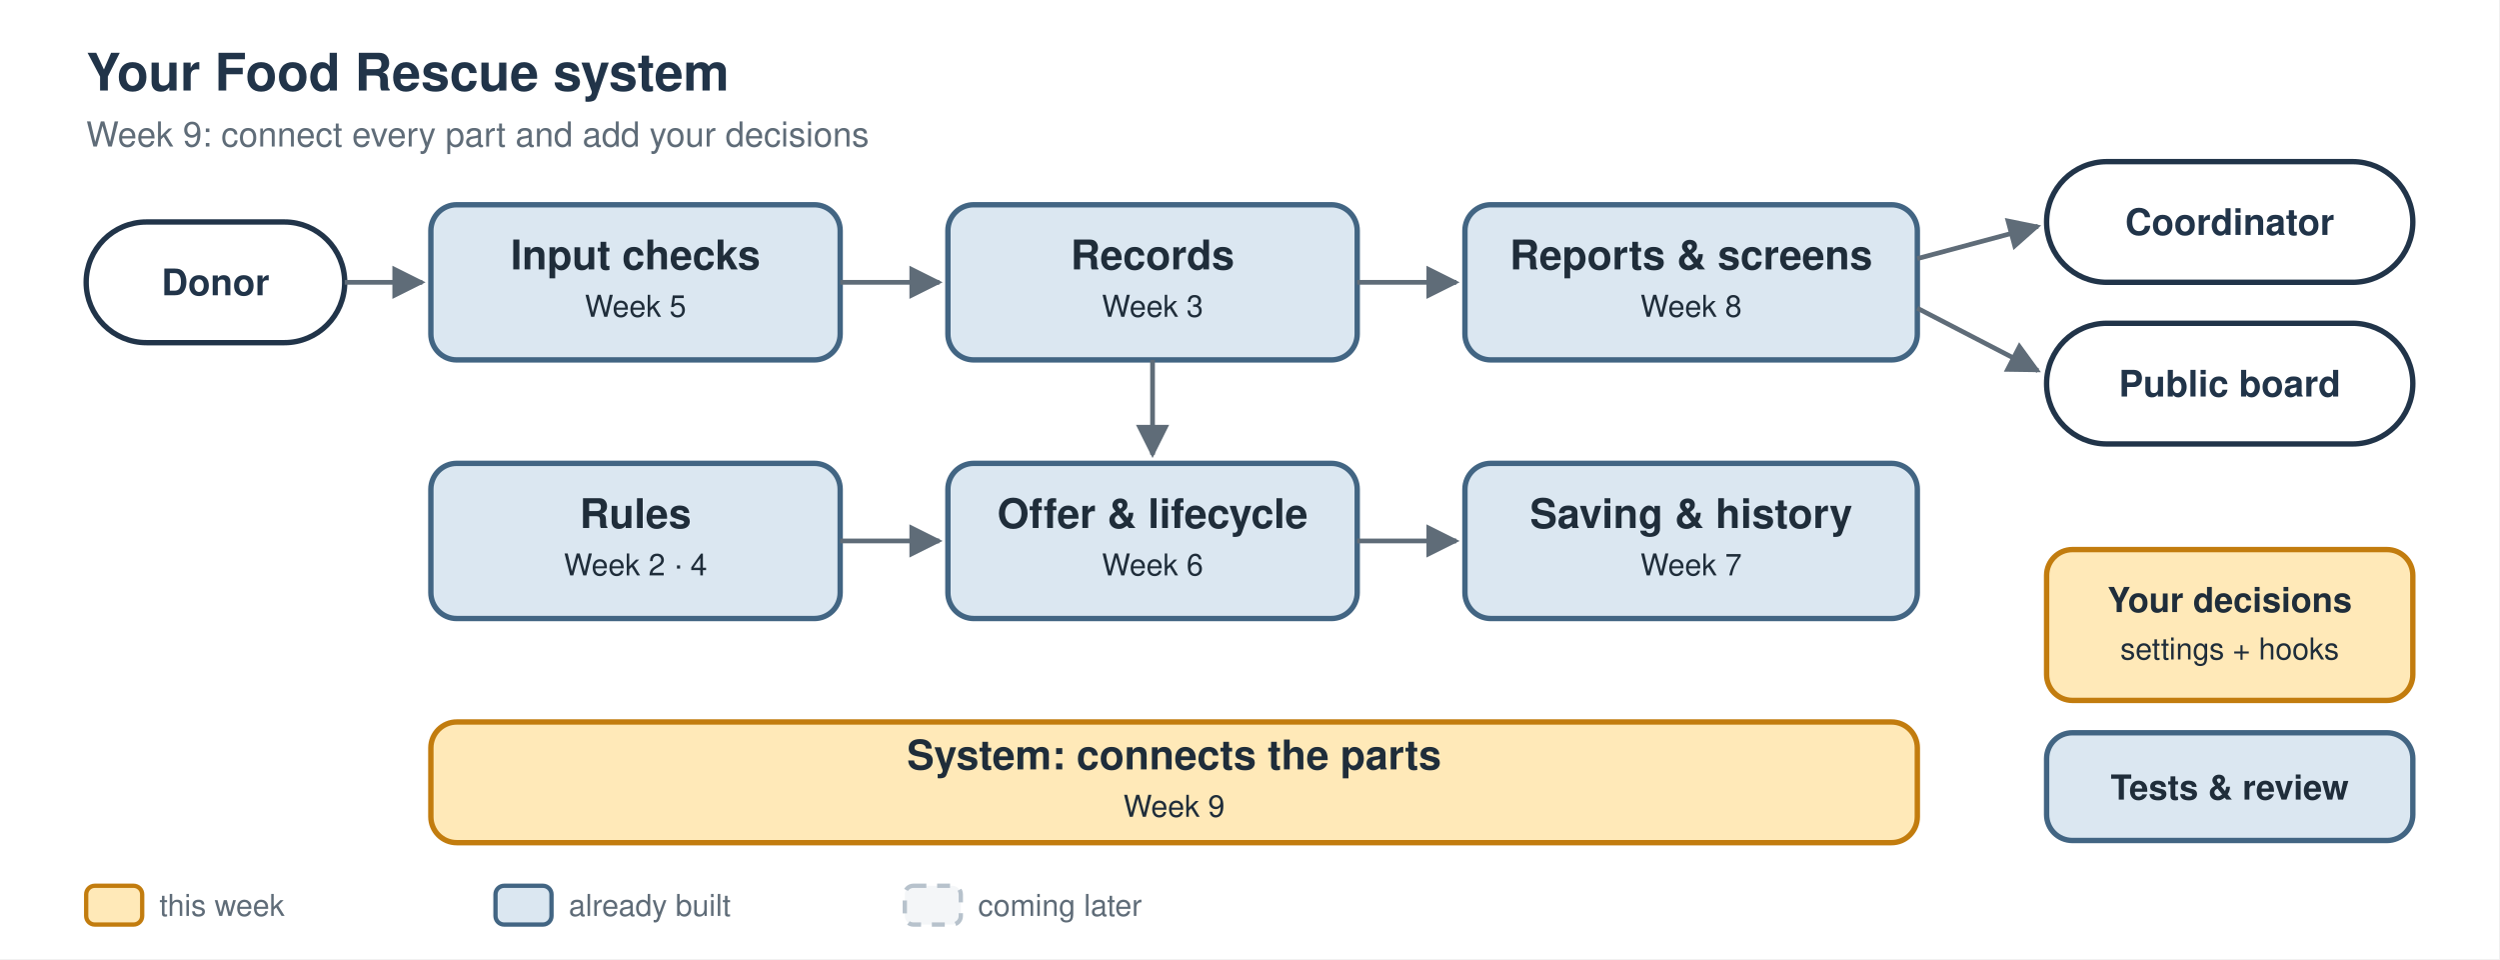
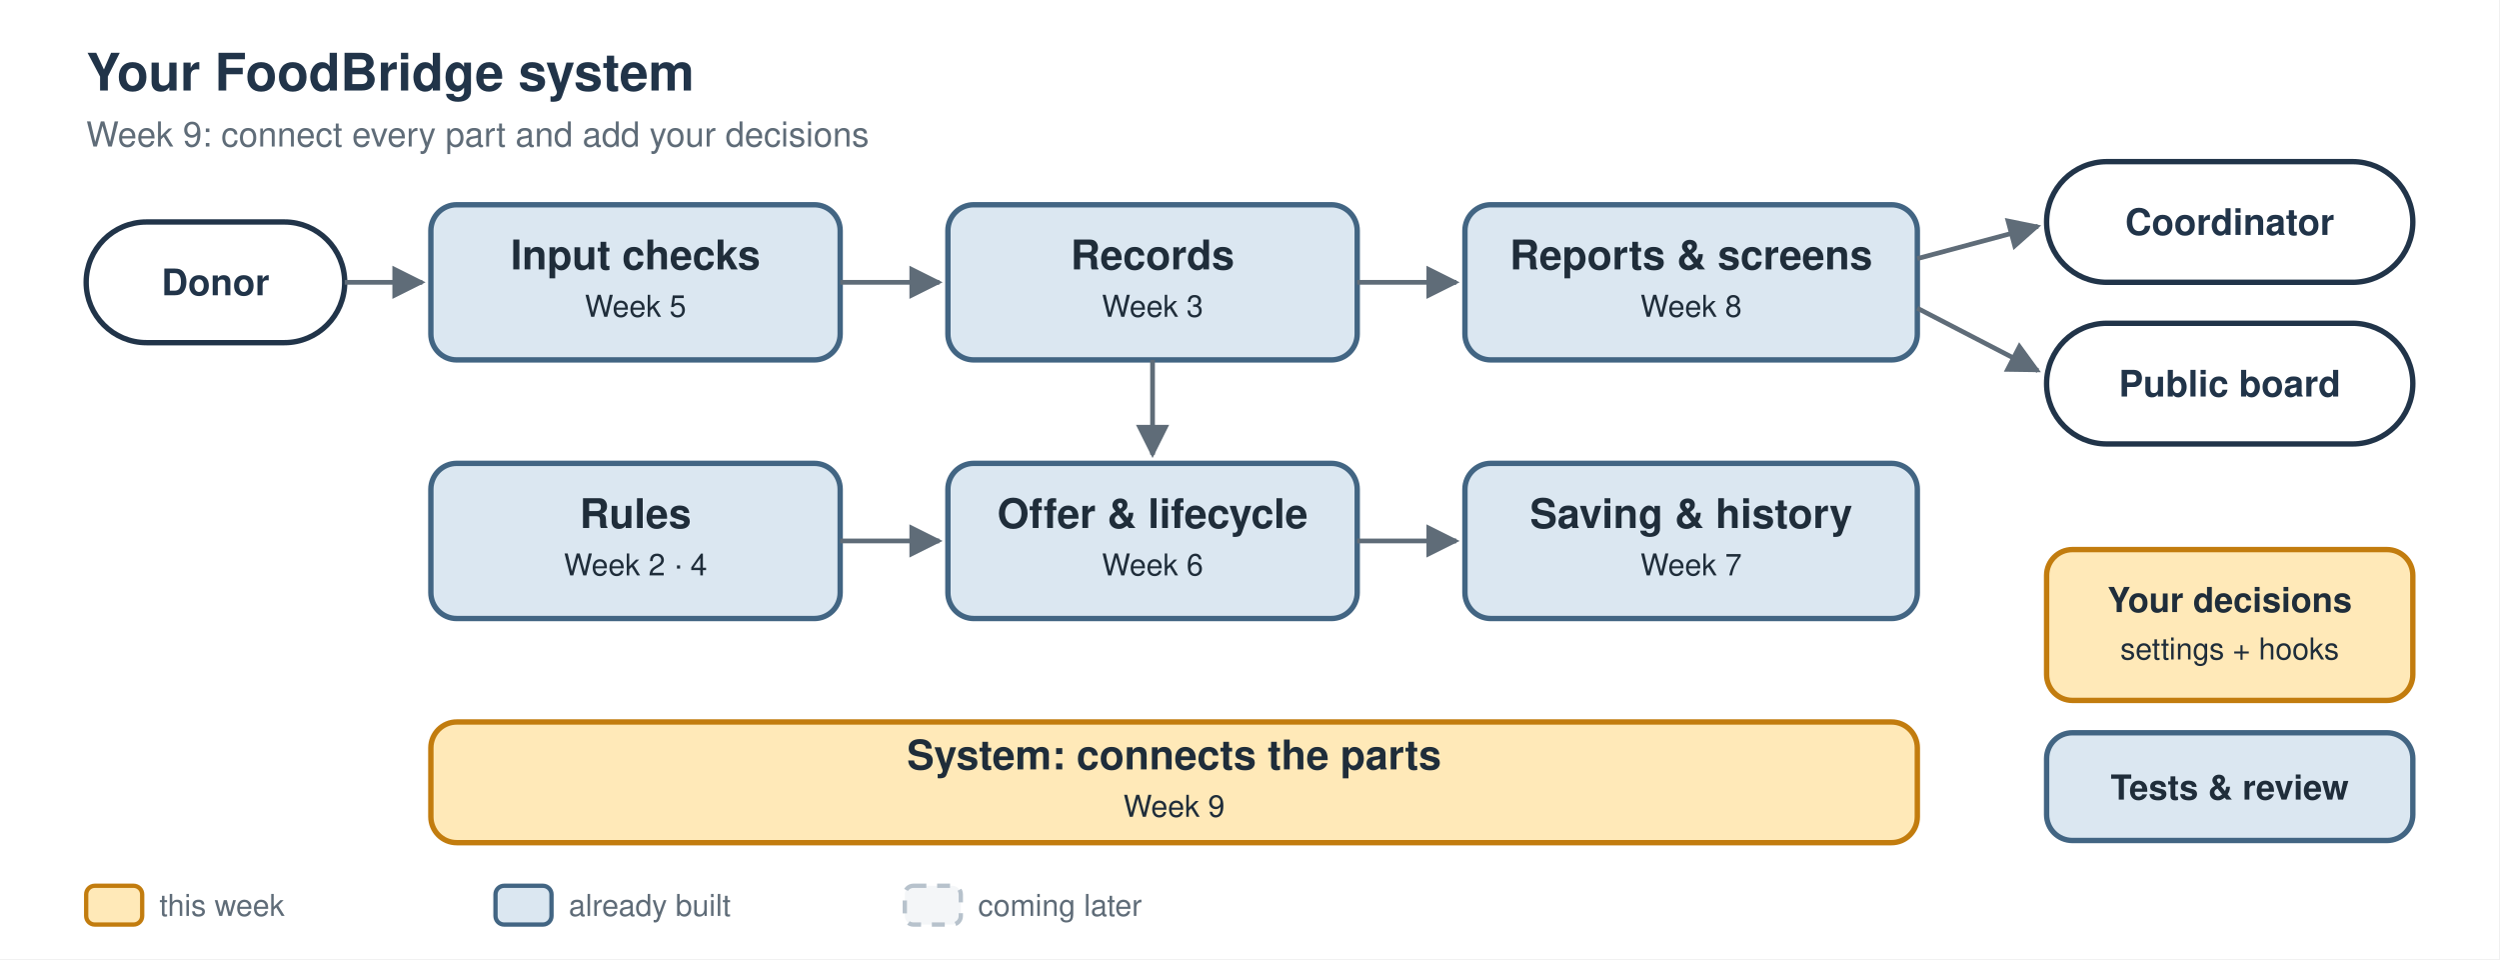
<svg xmlns="http://www.w3.org/2000/svg" width="1160" height="445" viewBox="0 0 1160 445" role="img" font-family="system-ui, -apple-system, 'Segoe UI', Helvetica, Arial, sans-serif">
  <rect width="1160" height="445" fill="#ffffff" />
  <defs>
    <marker id="arrow" viewBox="0 0 10 10" refX="9" refY="5" markerWidth="7" markerHeight="7" orient="auto-start-reverse">
      <path d="M0,0 L10,5 L0,10 z" fill="#5f6c78" />
    </marker>
  </defs>
-   <text x="40" y="42" font-size="24" font-weight="700" fill="#213449" text-anchor="start">Your Food Rescue system</text>
+   <text x="40" y="42" font-size="24" font-weight="700" fill="#213449" text-anchor="start">Your FoodBridge system</text>
  <text x="40" y="68" font-size="16" font-weight="400" fill="#5f6c78" text-anchor="start">Week 9: connect every part and add your decisions</text>
  <rect x="200" y="95" width="190" height="72" rx="12" fill="#dbe7f1" stroke="#426583" stroke-width="2.5" />
  <text x="295.0" y="125.0" text-anchor="middle" font-size="19" font-weight="700" fill="#1f2d3a">Input checks</text>
  <text x="295.0" y="147.0" text-anchor="middle" font-size="14" fill="#1f2d3a">Week 5</text>
  <rect x="440" y="95" width="190" height="72" rx="12" fill="#dbe7f1" stroke="#426583" stroke-width="2.5" />
  <text x="535.0" y="125.0" text-anchor="middle" font-size="19" font-weight="700" fill="#1f2d3a">Records</text>
  <text x="535.0" y="147.0" text-anchor="middle" font-size="14" fill="#1f2d3a">Week 3</text>
  <rect x="680" y="95" width="210" height="72" rx="12" fill="#dbe7f1" stroke="#426583" stroke-width="2.5" />
  <text x="785.0" y="125.0" text-anchor="middle" font-size="19" font-weight="700" fill="#1f2d3a">Reports &amp; screens</text>
  <text x="785.0" y="147.0" text-anchor="middle" font-size="14" fill="#1f2d3a">Week 8</text>
  <rect x="200" y="215" width="190" height="72" rx="12" fill="#dbe7f1" stroke="#426583" stroke-width="2.5" />
  <text x="295.0" y="245.0" text-anchor="middle" font-size="19" font-weight="700" fill="#1f2d3a">Rules</text>
  <text x="295.0" y="267.0" text-anchor="middle" font-size="14" fill="#1f2d3a">Week 2 · 4</text>
  <rect x="440" y="215" width="190" height="72" rx="12" fill="#dbe7f1" stroke="#426583" stroke-width="2.5" />
  <text x="535.0" y="245.0" text-anchor="middle" font-size="19" font-weight="700" fill="#1f2d3a">Offer &amp; lifecycle</text>
  <text x="535.0" y="267.0" text-anchor="middle" font-size="14" fill="#1f2d3a">Week 6</text>
  <rect x="680" y="215" width="210" height="72" rx="12" fill="#dbe7f1" stroke="#426583" stroke-width="2.5" />
  <text x="785.0" y="245.0" text-anchor="middle" font-size="19" font-weight="700" fill="#1f2d3a">Saving &amp; history</text>
  <text x="785.0" y="267.0" text-anchor="middle" font-size="14" fill="#1f2d3a">Week 7</text>
  <rect x="200" y="335" width="690" height="56" rx="12" fill="#ffe9b8" stroke="#c27c0e" stroke-width="2.5" />
  <text x="545.0" y="357.0" text-anchor="middle" font-size="19" font-weight="700" fill="#1f2d3a">System: connects the parts</text>
  <text x="545.0" y="379.0" text-anchor="middle" font-size="14" fill="#1f2d3a">Week 9</text>
  <rect x="40" y="103" width="120" height="56" rx="28" fill="#ffffff" stroke="#213449" stroke-width="2.5" />
  <text x="100.0" y="137.0" text-anchor="middle" font-size="17" font-weight="700" fill="#213449">Donor</text>
  <rect x="950" y="75" width="170" height="56" rx="28" fill="#ffffff" stroke="#213449" stroke-width="2.5" />
  <text x="1035.0" y="109.0" text-anchor="middle" font-size="17" font-weight="700" fill="#213449">Coordinator</text>
  <rect x="950" y="150" width="170" height="56" rx="28" fill="#ffffff" stroke="#213449" stroke-width="2.5" />
  <text x="1035.0" y="184.0" text-anchor="middle" font-size="17" font-weight="700" fill="#213449">Public board</text>
  <line x1="160" y1="131" x2="196" y2="131" stroke="#5f6c78" stroke-width="2.2" marker-end="url(#arrow)" />
  <line x1="390" y1="131" x2="436" y2="131" stroke="#5f6c78" stroke-width="2.2" marker-end="url(#arrow)" />
  <line x1="630" y1="131" x2="676" y2="131" stroke="#5f6c78" stroke-width="2.2" marker-end="url(#arrow)" />
  <line x1="890" y1="120" x2="946" y2="105" stroke="#5f6c78" stroke-width="2.2" marker-end="url(#arrow)" />
  <line x1="890" y1="143" x2="946" y2="172" stroke="#5f6c78" stroke-width="2.2" marker-end="url(#arrow)" />
  <line x1="535" y1="167" x2="535" y2="211" stroke="#5f6c78" stroke-width="2.2" marker-end="url(#arrow)" />
  <line x1="390" y1="251" x2="436" y2="251" stroke="#5f6c78" stroke-width="2.2" marker-end="url(#arrow)" />
  <line x1="630" y1="251" x2="676" y2="251" stroke="#5f6c78" stroke-width="2.2" marker-end="url(#arrow)" />
  <rect x="950" y="255" width="170" height="70" rx="12" fill="#ffe9b8" stroke="#c27c0e" stroke-width="2.5" />
  <text x="1035.0" y="284.0" text-anchor="middle" font-size="16" font-weight="700" fill="#1f2d3a">Your decisions</text>
  <text x="1035.0" y="306.0" text-anchor="middle" font-size="14" fill="#1f2d3a">settings + hooks</text>
  <rect x="950" y="340" width="170" height="50" rx="12" fill="#dbe7f1" stroke="#426583" stroke-width="2.5" />
  <text x="1035.0" y="371.0" text-anchor="middle" font-size="16" font-weight="700" fill="#1f2d3a">Tests &amp; review</text>
  <rect x="40" y="411" width="26" height="18" rx="4" fill="#ffe9b8" stroke="#c27c0e" stroke-width="2" />
  <text x="74" y="425" font-size="14" font-weight="400" fill="#5f6c78" text-anchor="start">this week</text>
  <rect x="230" y="411" width="26" height="18" rx="4" fill="#dbe7f1" stroke="#426583" stroke-width="2" />
  <text x="264" y="425" font-size="14" font-weight="400" fill="#5f6c78" text-anchor="start">already built</text>
  <rect x="420" y="411" width="26" height="18" rx="4" fill="#f4f6f8" stroke="#b7c2cc" stroke-width="2" stroke-dasharray="6 5" />
  <text x="454" y="425" font-size="14" font-weight="400" fill="#5f6c78" text-anchor="start">coming later</text>
</svg>
